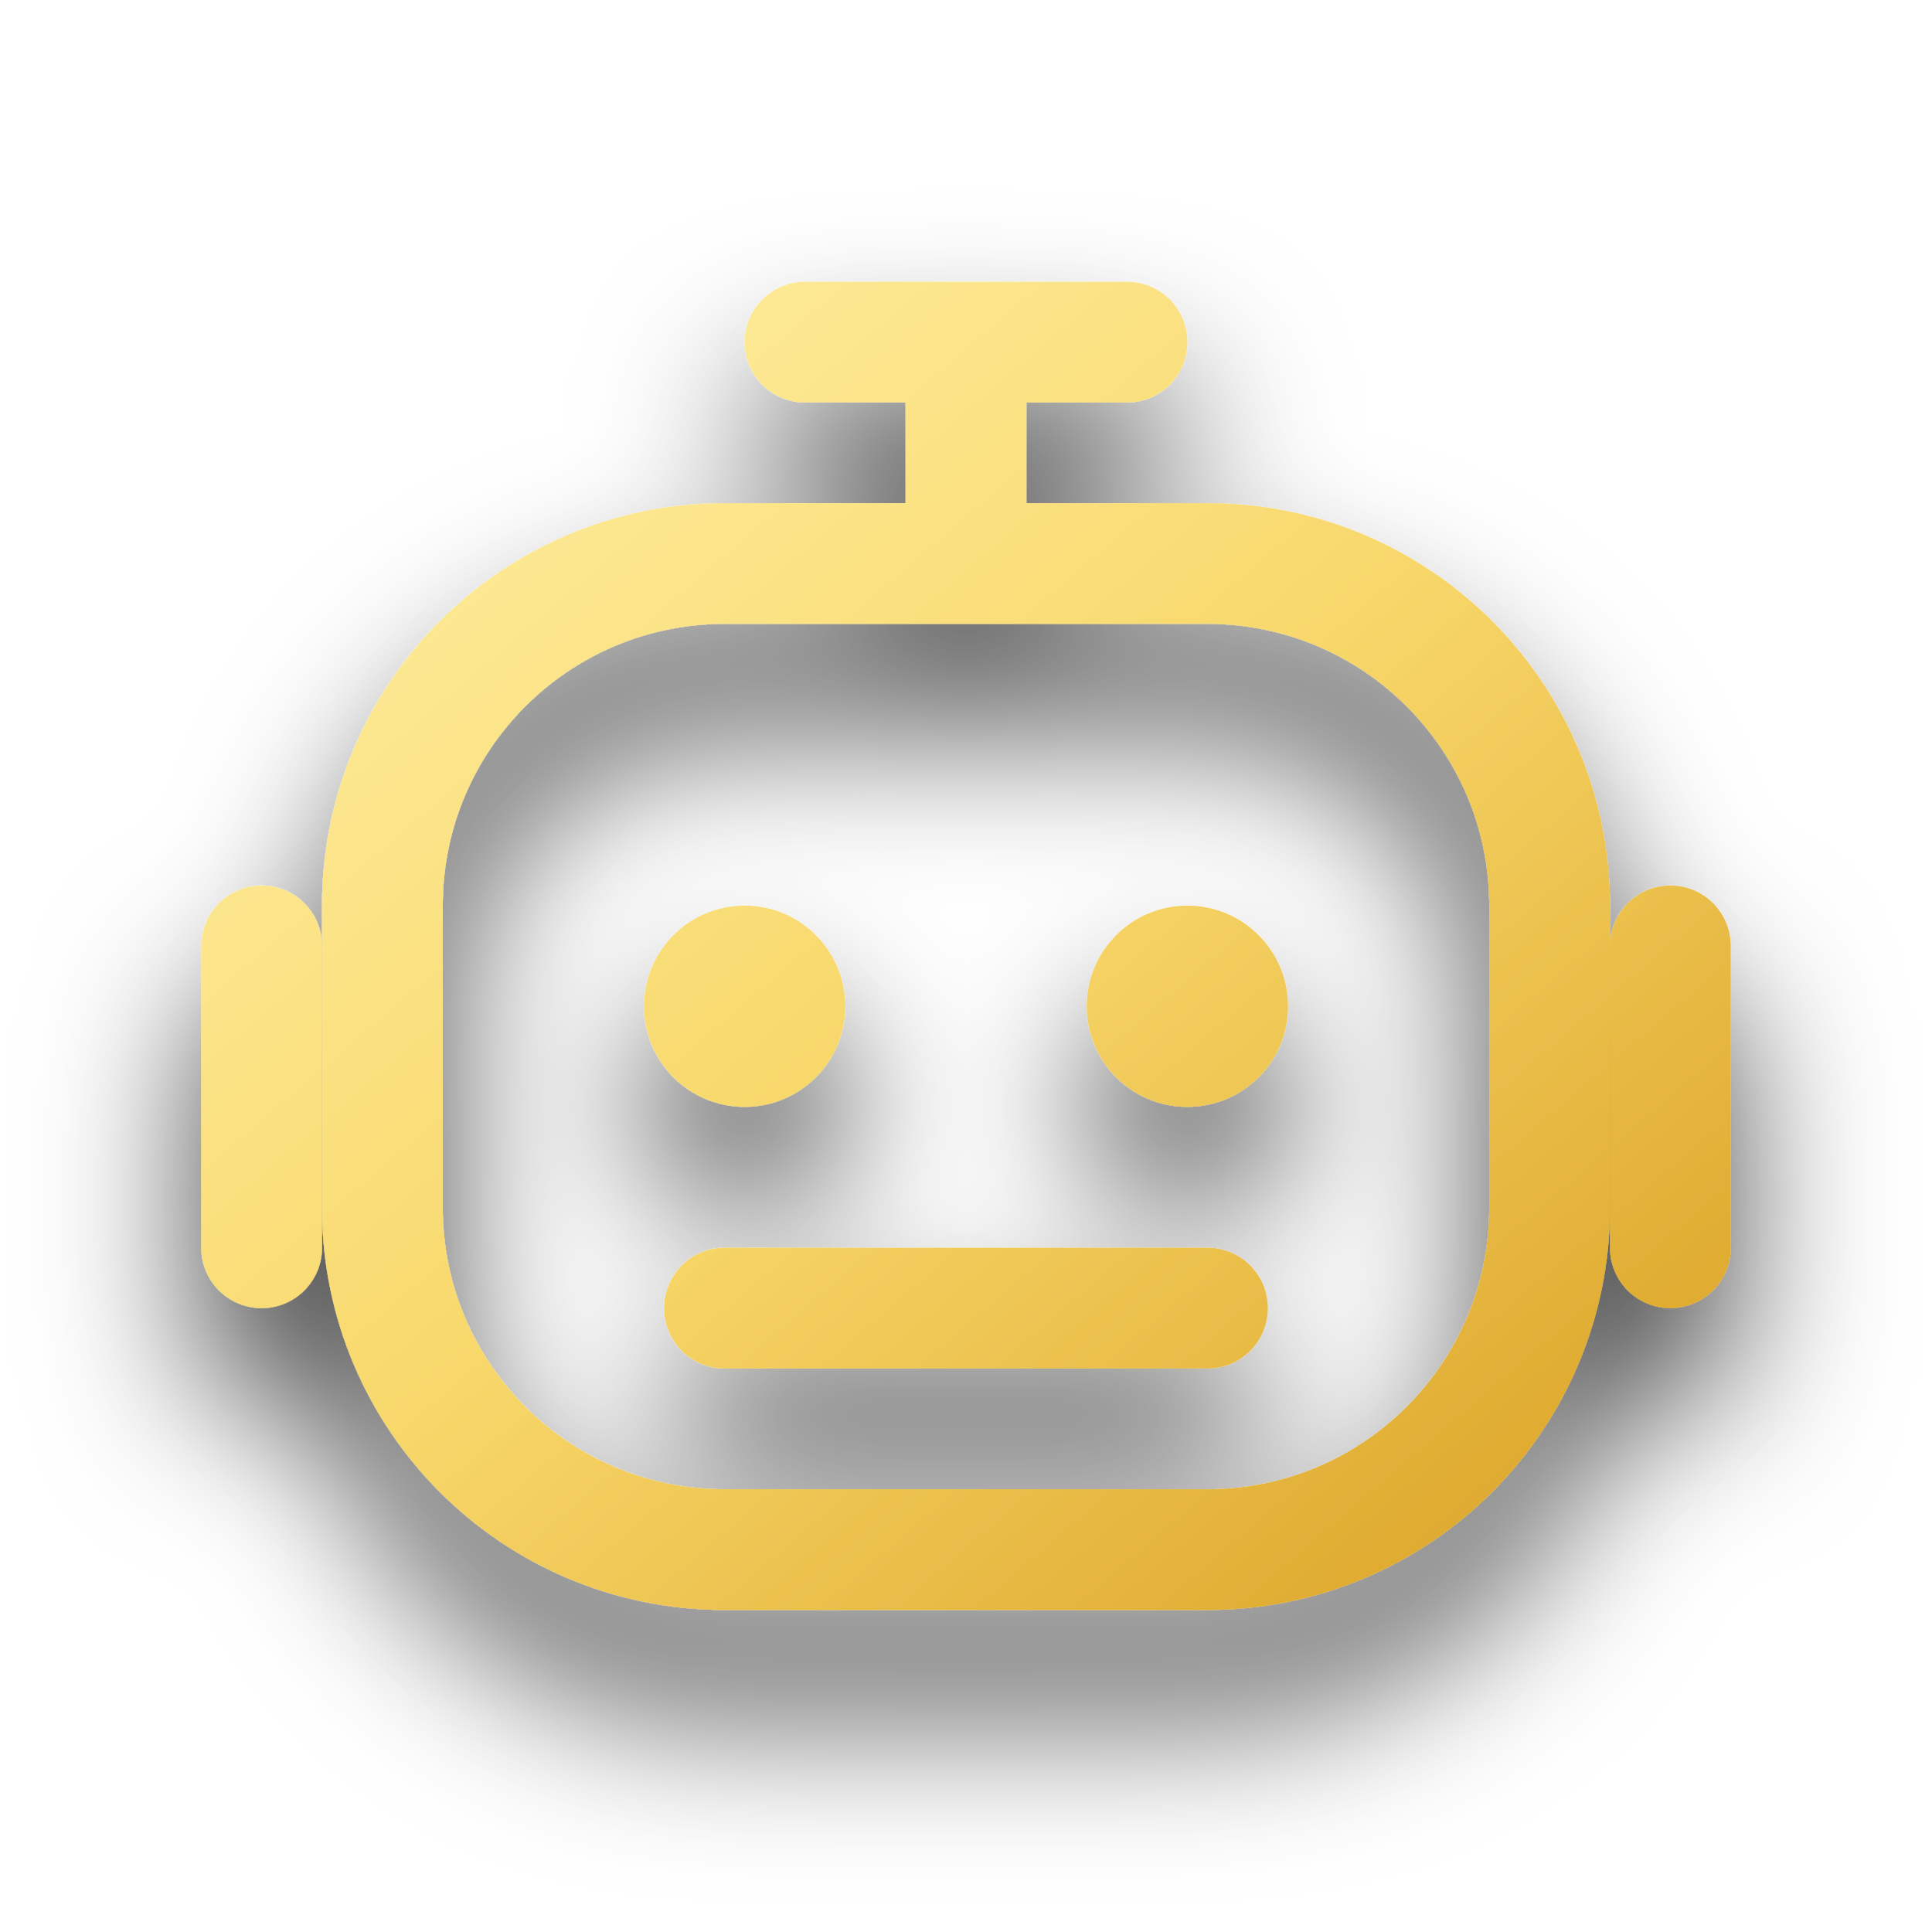
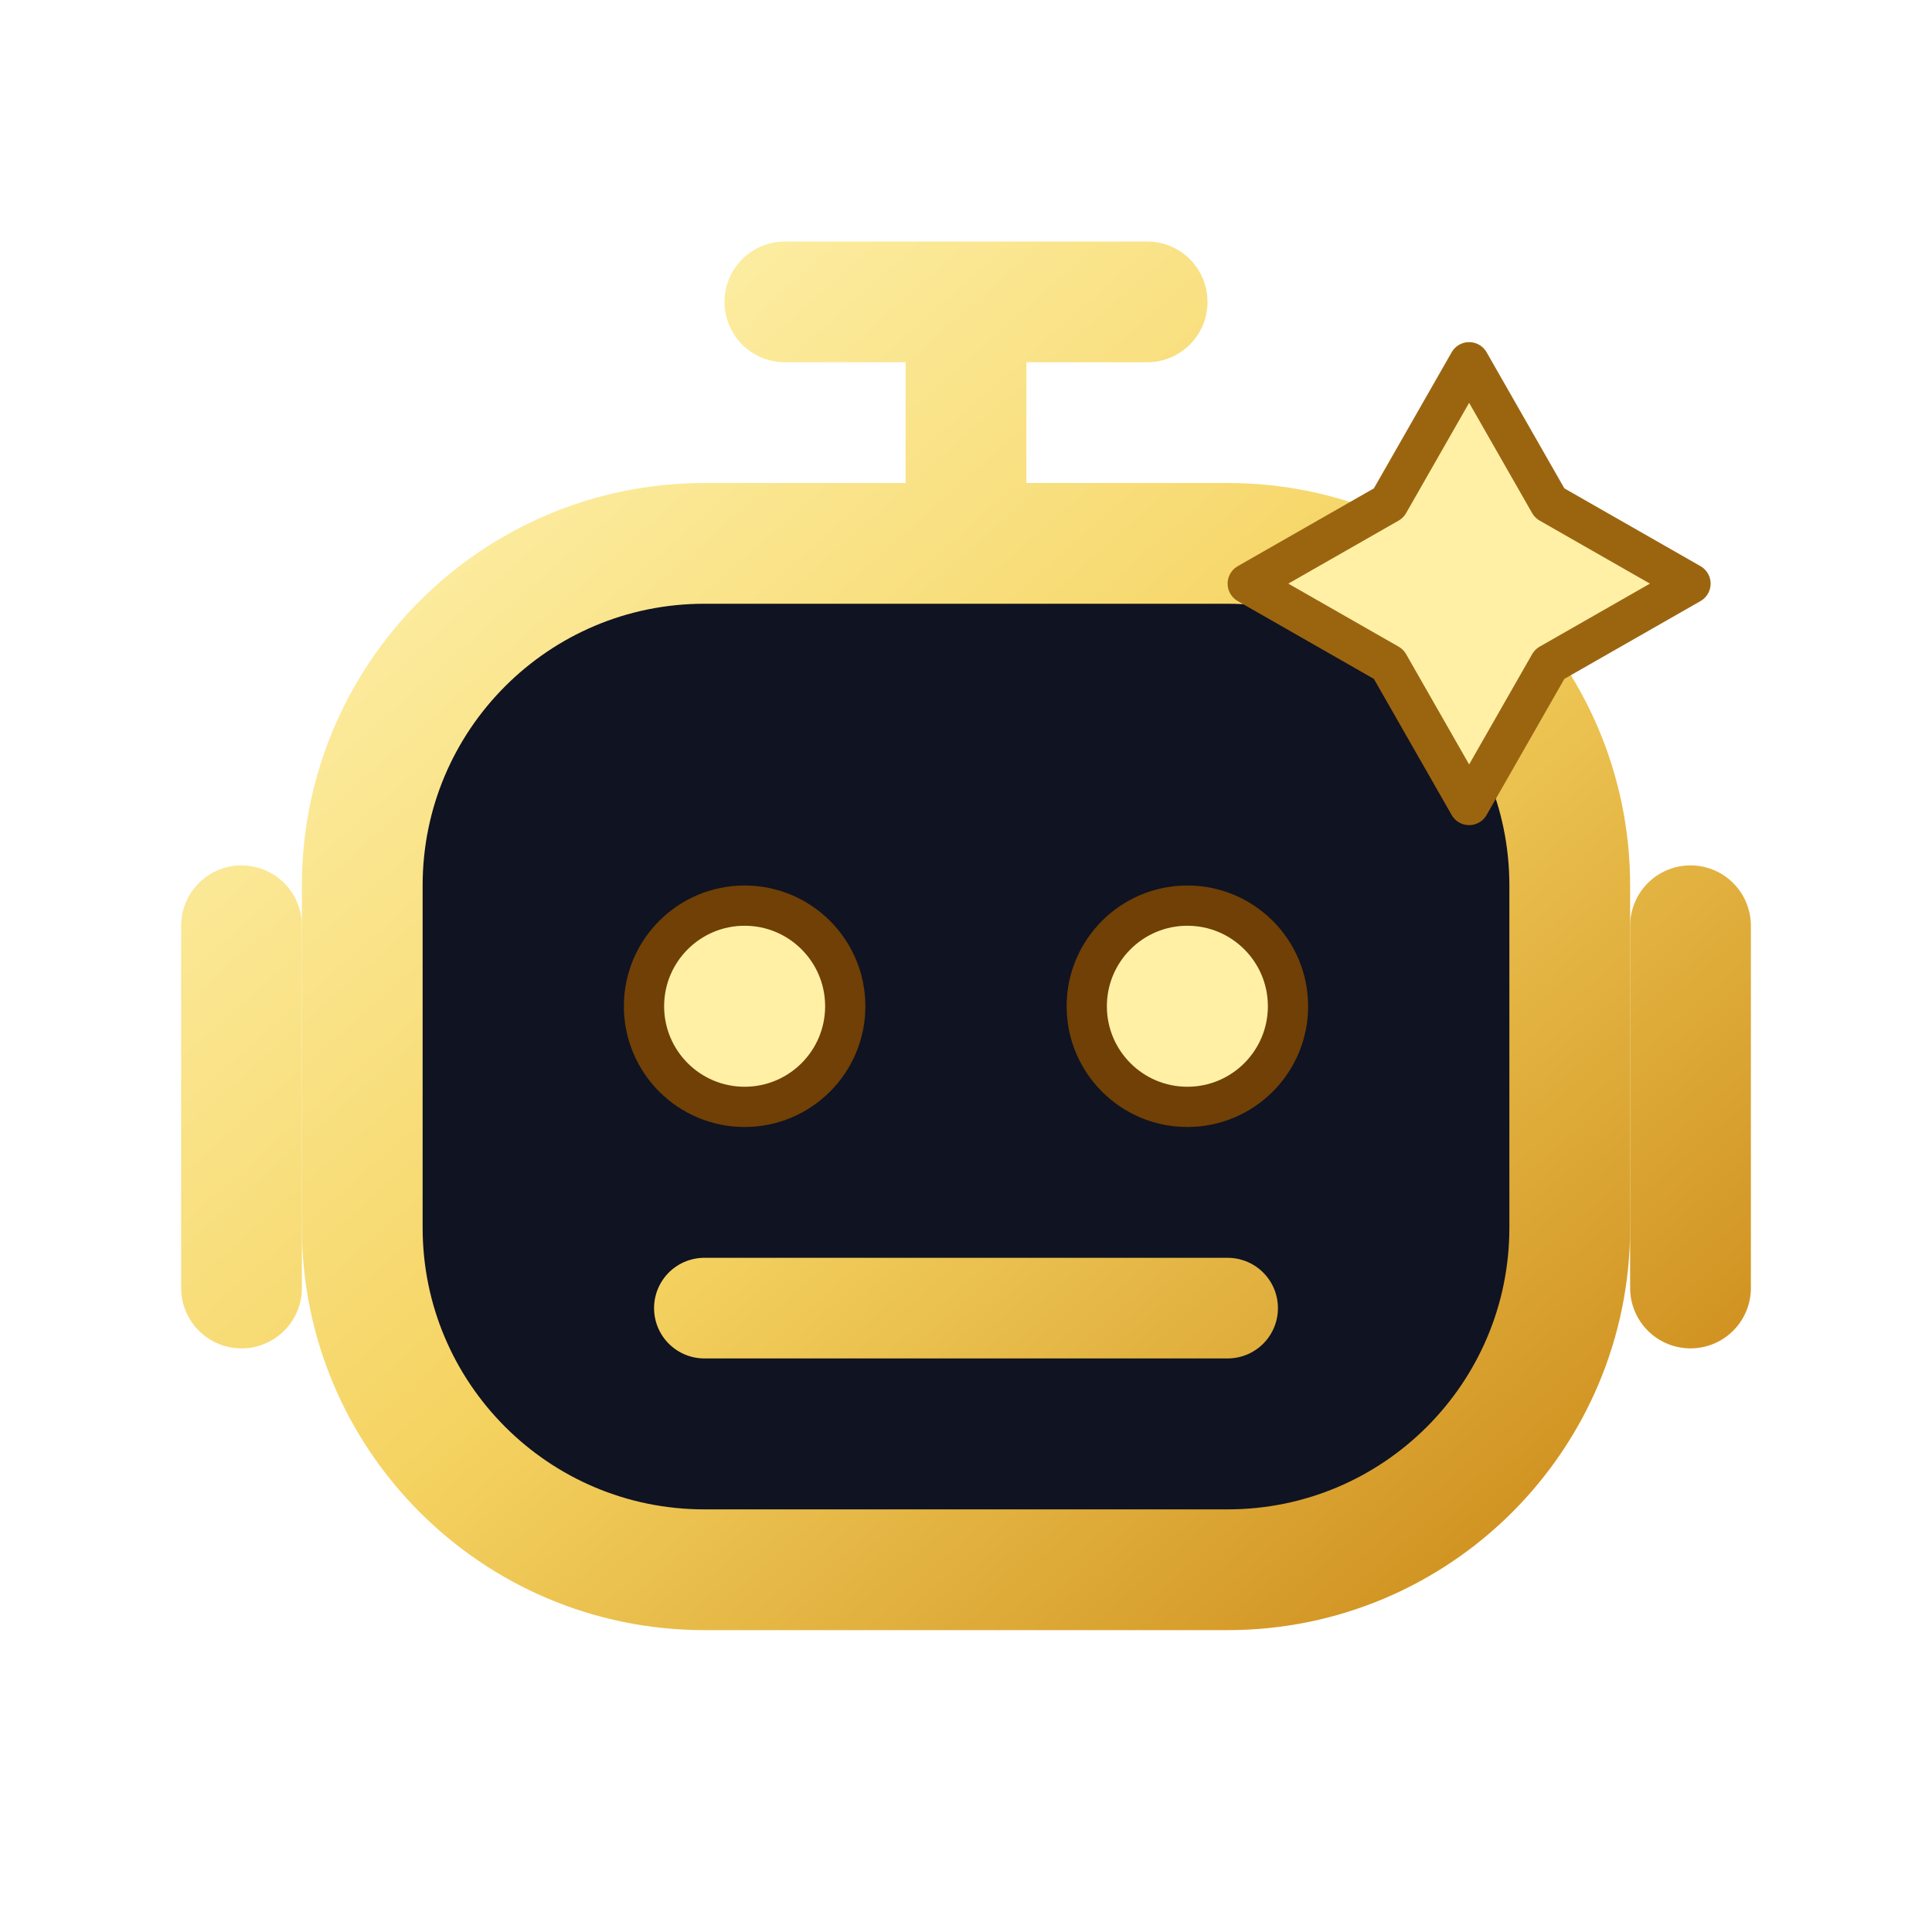
- <svg xmlns="http://www.w3.org/2000/svg" viewBox="0 0 96 96" role="img" aria-label="Bot">
+ <svg xmlns="http://www.w3.org/2000/svg" viewBox="0 0 96 96" role="img" aria-label="Bot" shape-rendering="geometricPrecision">
  <defs>
-     <linearGradient id="bot-gold" x1="18" y1="14" x2="78" y2="84" gradientUnits="userSpaceOnUse">
-       <stop stop-color="#FFF0A6" />
-       <stop offset=".48" stop-color="#F8D86B" />
-       <stop offset="1" stop-color="#D99F21" />
+     <linearGradient id="botGold" x1="17" y1="13" x2="80" y2="84" gradientUnits="userSpaceOnUse">
+       <stop stop-color="#FFF6B8" />
+       <stop offset="0.5" stop-color="#F5D361" />
+       <stop offset="1" stop-color="#C88413" />
    </linearGradient>
-     <filter id="bot-shadow" x="-30%" y="-30%" width="160%" height="180%">
-       <feDropShadow dx="0" dy="5" stdDeviation="4" flood-color="#000" flood-opacity=".7" />
-     </filter>
  </defs>
-   <g filter="url(#bot-shadow)" fill="none" stroke="url(#bot-gold)" stroke-linecap="round" stroke-linejoin="round">
-     <path d="M48 17v10m-8-10h16" stroke-width="6" />
-     <rect x="19" y="28" width="58" height="49" rx="17" stroke-width="6" />
-     <circle cx="37" cy="50" r="5" fill="url(#bot-gold)" stroke="none" />
-     <circle cx="59" cy="50" r="5" fill="url(#bot-gold)" stroke="none" />
-     <path d="M36 65h24M13 47v15m70-15v15" stroke-width="6" />
-   </g>
+   <path d="M48 15v12M39 15h18" fill="none" stroke="url(#botGold)" stroke-width="6" stroke-linecap="round" />
+   <rect x="18" y="27" width="60" height="51" rx="17" fill="#101321" stroke="url(#botGold)" stroke-width="6" />
+   <path d="M12 46v18m72-18v18" fill="none" stroke="url(#botGold)" stroke-width="6" stroke-linecap="round" />
+   <circle cx="37" cy="50" r="5" fill="#FFF0A6" stroke="#704006" stroke-width="2" />
+   <circle cx="59" cy="50" r="5" fill="#FFF0A6" stroke="#704006" stroke-width="2" />
+   <path d="M35 65h26" fill="none" stroke="url(#botGold)" stroke-width="5" stroke-linecap="round" />
+   <path d="m69 25 4-7 4 7 7 4-7 4-4 7-4-7-7-4Z" fill="#FFF0A6" stroke="#9B6510" stroke-width="2" stroke-linejoin="round" />
</svg>
